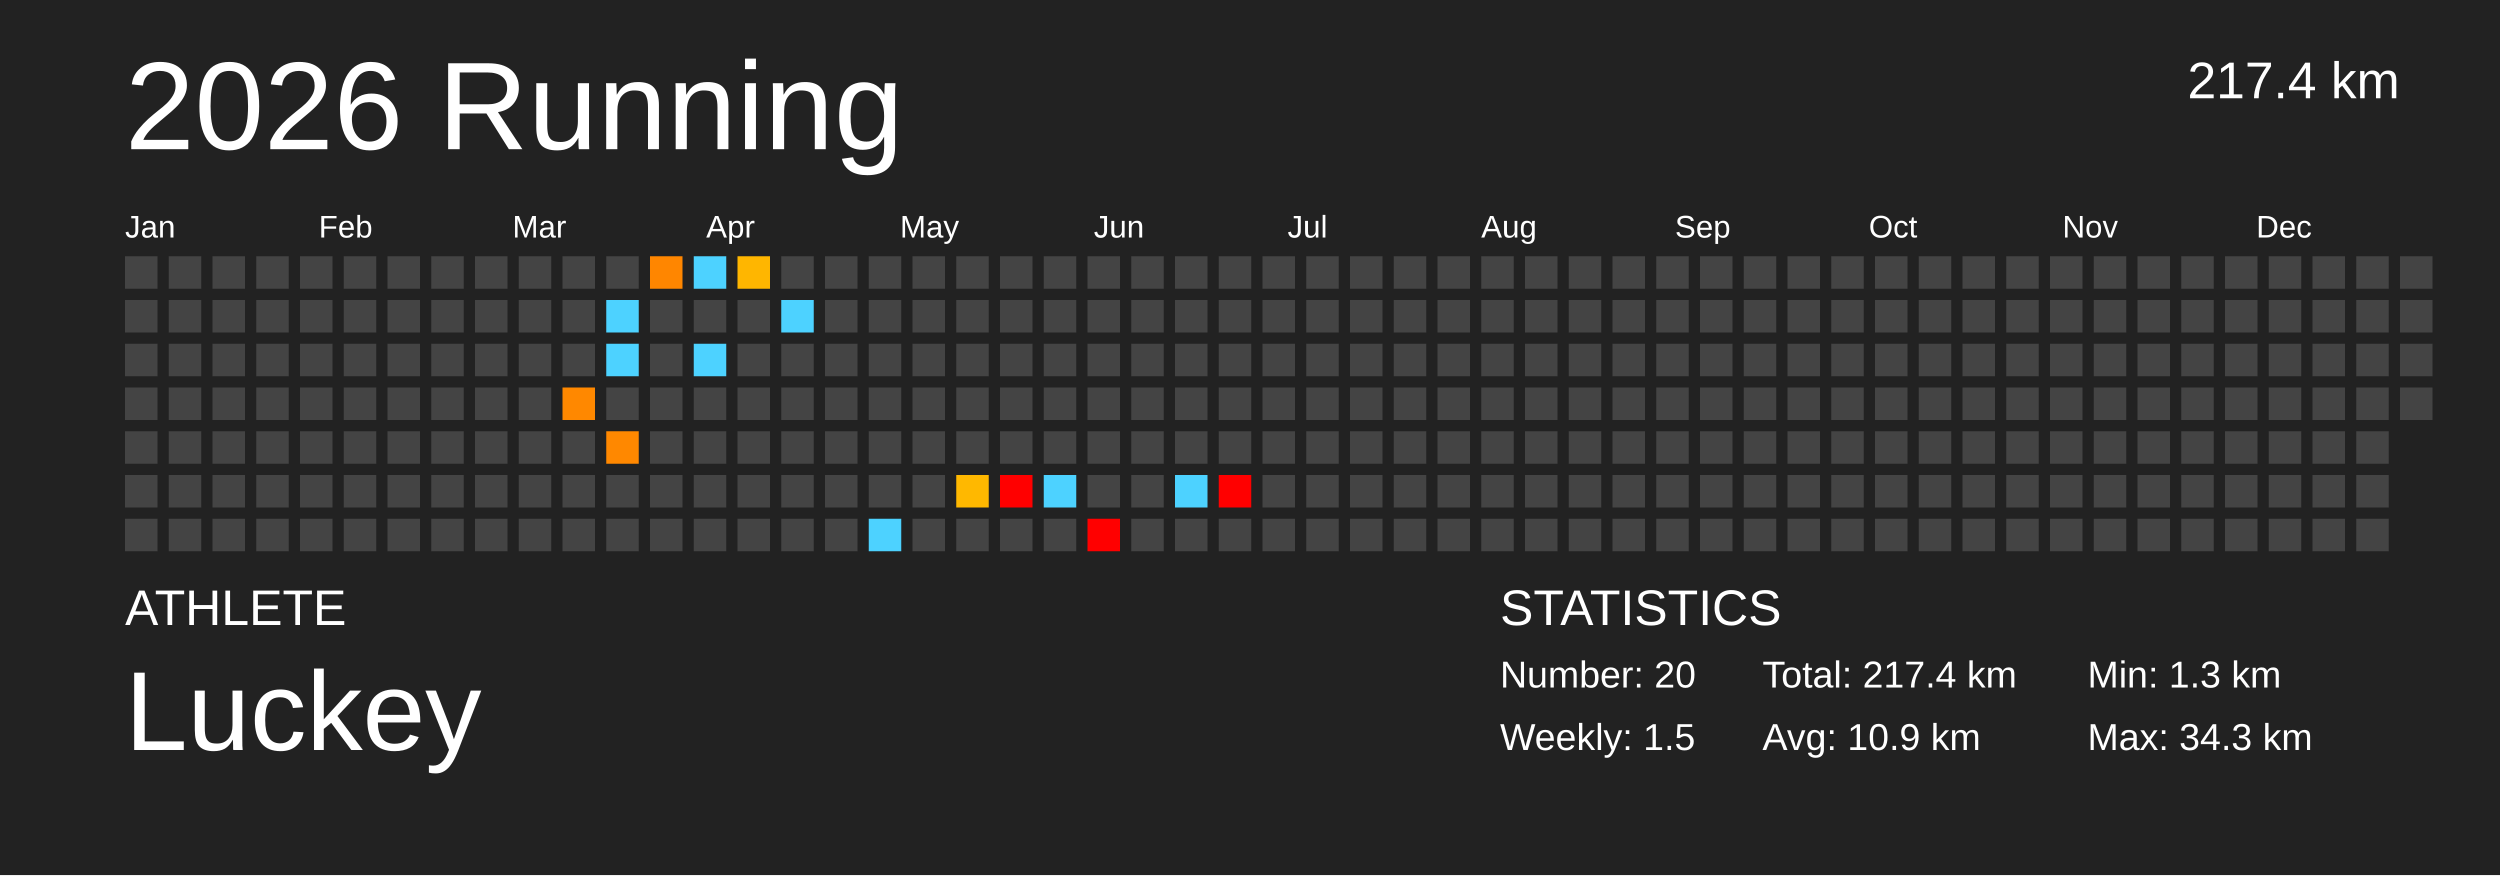
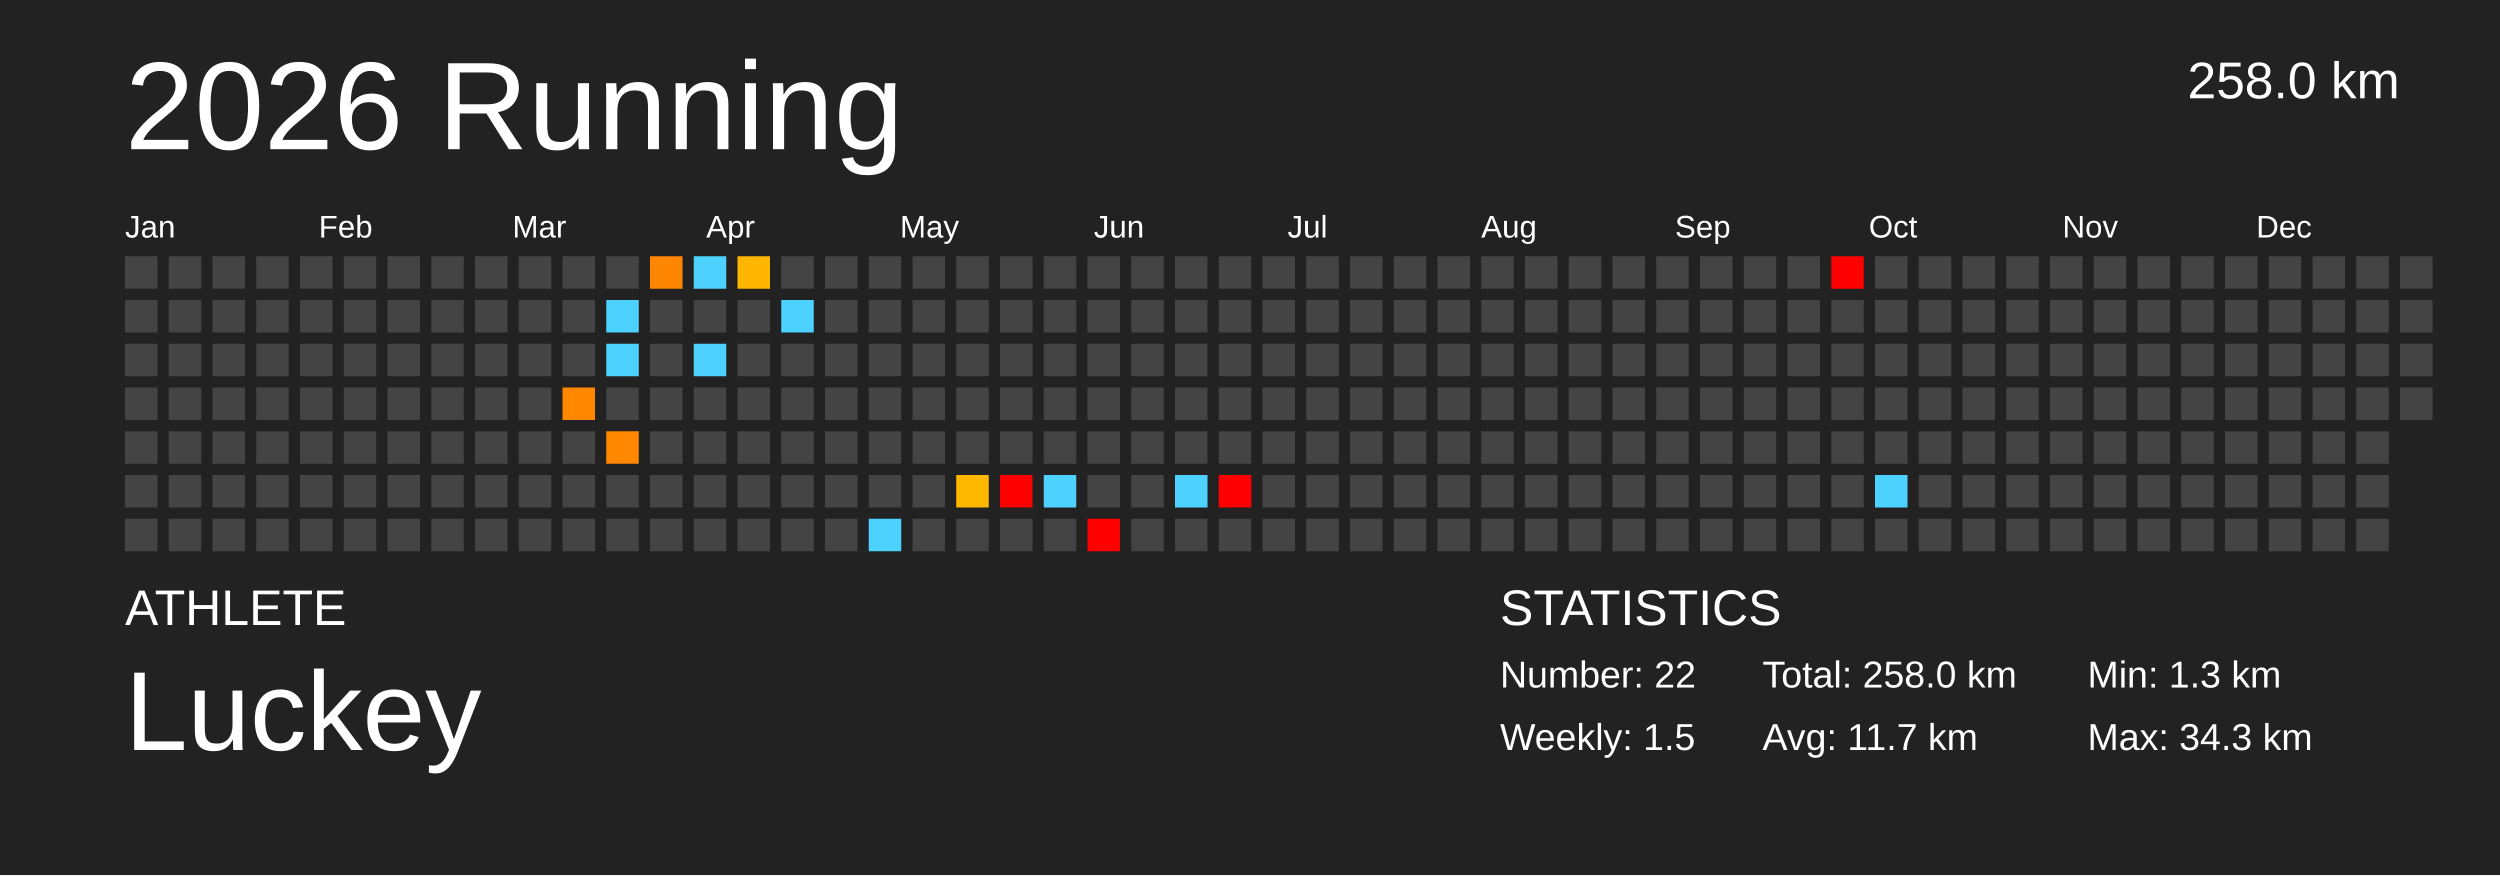
<svg xmlns="http://www.w3.org/2000/svg" baseProfile="full" height="70mm" version="1.1" viewBox="0,0,200,70" width="200mm">
  <defs />
  <rect fill="#222222" height="70" width="200" x="0" y="0" />
  <text fill="#FFFFFF" style="font-size:12px; font-family:Arial; font-weight:bold;" x="10" y="20" />
  <text fill="#FFFFFF" style="font-size:4px; font-family:Arial" x="10" y="50">ATHLETE</text>
  <text fill="#FFFFFF" style="font-size:9px; font-family:Arial" x="10" y="60">Luckey</text>
  <text fill="#FFFFFF" style="font-size:4px; font-family:Arial" x="120" y="50">STATISTICS</text>
-   <text fill="#FFFFFF" style="font-size:3px; font-family:Arial" x="120" y="55">Number: 20</text>
+   <text fill="#FFFFFF" style="font-size:3px; font-family:Arial" x="120" y="55">Number: 22</text>
  <text fill="#FFFFFF" style="font-size:3px; font-family:Arial" x="120" y="60">Weekly: 1.5</text>
-   <text fill="#FFFFFF" style="font-size:3px; font-family:Arial" x="141" y="55">Total: 217.4 km</text>
-   <text fill="#FFFFFF" style="font-size:3px; font-family:Arial" x="141" y="60">Avg: 10.9 km</text>
+   <text fill="#FFFFFF" style="font-size:3px; font-family:Arial" x="141" y="55">Total: 258.0 km</text>
+   <text fill="#FFFFFF" style="font-size:3px; font-family:Arial" x="141" y="60">Avg: 11.7 km</text>
  <text fill="#FFFFFF" style="font-size:3px; font-family:Arial" x="167" y="55">Min: 1.3 km</text>
  <text fill="#FFFFFF" style="font-size:3px; font-family:Arial" x="167" y="60">Max: 34.3 km</text>
  <text dominant-baseline="hanging" fill="#FFFFFF" style="font-size:10.0px; font-family:Arial;" x="10" y="5">2026 Running</text>
-   <text dominant-baseline="hanging" fill="#FFFFFF" style="font-size:4.125px; font-family:Arial;" x="175" y="5">217.4 km</text>
+   <text dominant-baseline="hanging" fill="#FFFFFF" style="font-size:4.125px; font-family:Arial;" x="175" y="5">258.0 km</text>
  <text fill="#FFFFFF" style="font-size:2.5px; font-family:Arial" x="10.0" y="19">Jan</text>
  <text fill="#FFFFFF" style="font-size:2.5px; font-family:Arial" x="25.5" y="19">Feb</text>
  <text fill="#FFFFFF" style="font-size:2.5px; font-family:Arial" x="41.0" y="19">Mar</text>
  <text fill="#FFFFFF" style="font-size:2.5px; font-family:Arial" x="56.5" y="19">Apr</text>
  <text fill="#FFFFFF" style="font-size:2.5px; font-family:Arial" x="72.0" y="19">May</text>
  <text fill="#FFFFFF" style="font-size:2.5px; font-family:Arial" x="87.5" y="19">Jun</text>
  <text fill="#FFFFFF" style="font-size:2.5px; font-family:Arial" x="103.0" y="19">Jul</text>
  <text fill="#FFFFFF" style="font-size:2.5px; font-family:Arial" x="118.5" y="19">Aug</text>
  <text fill="#FFFFFF" style="font-size:2.5px; font-family:Arial" x="134.0" y="19">Sep</text>
  <text fill="#FFFFFF" style="font-size:2.5px; font-family:Arial" x="149.5" y="19">Oct</text>
  <text fill="#FFFFFF" style="font-size:2.5px; font-family:Arial" x="165.0" y="19">Nov</text>
  <text fill="#FFFFFF" style="font-size:2.5px; font-family:Arial" x="180.5" y="19">Dec</text>
  <rect fill="#444444" height="2.6" width="2.6" x="10.0" y="20.5" />
  <rect fill="#444444" height="2.6" width="2.6" x="10.0" y="24.0" />
  <rect fill="#444444" height="2.6" width="2.6" x="10.0" y="27.5" />
  <rect fill="#444444" height="2.6" width="2.6" x="10.0" y="31.0" />
  <rect fill="#444444" height="2.6" width="2.6" x="10.0" y="34.5" />
  <rect fill="#444444" height="2.6" width="2.6" x="10.0" y="38.0" />
  <rect fill="#444444" height="2.6" width="2.6" x="10.0" y="41.5" />
  <rect fill="#444444" height="2.6" width="2.6" x="13.5" y="20.5" />
  <rect fill="#444444" height="2.6" width="2.6" x="13.5" y="24.0" />
  <rect fill="#444444" height="2.6" width="2.6" x="13.5" y="27.5" />
  <rect fill="#444444" height="2.6" width="2.6" x="13.5" y="31.0" />
  <rect fill="#444444" height="2.6" width="2.6" x="13.5" y="34.5" />
  <rect fill="#444444" height="2.6" width="2.6" x="13.5" y="38.0" />
  <rect fill="#444444" height="2.6" width="2.6" x="13.5" y="41.5" />
  <rect fill="#444444" height="2.6" width="2.6" x="17.0" y="20.5" />
  <rect fill="#444444" height="2.6" width="2.6" x="17.0" y="24.0" />
  <rect fill="#444444" height="2.6" width="2.6" x="17.0" y="27.5" />
  <rect fill="#444444" height="2.6" width="2.6" x="17.0" y="31.0" />
  <rect fill="#444444" height="2.6" width="2.6" x="17.0" y="34.5" />
  <rect fill="#444444" height="2.6" width="2.6" x="17.0" y="38.0" />
  <rect fill="#444444" height="2.6" width="2.6" x="17.0" y="41.5" />
  <rect fill="#444444" height="2.6" width="2.6" x="20.5" y="20.5" />
  <rect fill="#444444" height="2.6" width="2.6" x="20.5" y="24.0" />
  <rect fill="#444444" height="2.6" width="2.6" x="20.5" y="27.5" />
  <rect fill="#444444" height="2.6" width="2.6" x="20.5" y="31.0" />
  <rect fill="#444444" height="2.6" width="2.6" x="20.5" y="34.5" />
  <rect fill="#444444" height="2.6" width="2.6" x="20.5" y="38.0" />
  <rect fill="#444444" height="2.6" width="2.6" x="20.5" y="41.5" />
  <rect fill="#444444" height="2.6" width="2.6" x="24.0" y="20.5" />
  <rect fill="#444444" height="2.6" width="2.6" x="24.0" y="24.0" />
  <rect fill="#444444" height="2.6" width="2.6" x="24.0" y="27.5" />
  <rect fill="#444444" height="2.6" width="2.6" x="24.0" y="31.0" />
  <rect fill="#444444" height="2.6" width="2.6" x="24.0" y="34.5" />
  <rect fill="#444444" height="2.6" width="2.6" x="24.0" y="38.0" />
  <rect fill="#444444" height="2.6" width="2.6" x="24.0" y="41.5" />
  <rect fill="#444444" height="2.6" width="2.6" x="27.5" y="20.5" />
  <rect fill="#444444" height="2.6" width="2.6" x="27.5" y="24.0" />
  <rect fill="#444444" height="2.6" width="2.6" x="27.5" y="27.5" />
  <rect fill="#444444" height="2.6" width="2.6" x="27.5" y="31.0" />
  <rect fill="#444444" height="2.6" width="2.6" x="27.5" y="34.5" />
  <rect fill="#444444" height="2.6" width="2.6" x="27.5" y="38.0" />
  <rect fill="#444444" height="2.6" width="2.6" x="27.5" y="41.5" />
  <rect fill="#444444" height="2.6" width="2.6" x="31.0" y="20.5" />
  <rect fill="#444444" height="2.6" width="2.6" x="31.0" y="24.0" />
  <rect fill="#444444" height="2.6" width="2.6" x="31.0" y="27.5" />
  <rect fill="#444444" height="2.6" width="2.6" x="31.0" y="31.0" />
  <rect fill="#444444" height="2.6" width="2.6" x="31.0" y="34.5" />
  <rect fill="#444444" height="2.6" width="2.6" x="31.0" y="38.0" />
  <rect fill="#444444" height="2.6" width="2.6" x="31.0" y="41.5" />
  <rect fill="#444444" height="2.6" width="2.6" x="34.5" y="20.5" />
  <rect fill="#444444" height="2.6" width="2.6" x="34.5" y="24.0" />
  <rect fill="#444444" height="2.6" width="2.6" x="34.5" y="27.5" />
  <rect fill="#444444" height="2.6" width="2.6" x="34.5" y="31.0" />
  <rect fill="#444444" height="2.6" width="2.6" x="34.5" y="34.5" />
  <rect fill="#444444" height="2.6" width="2.6" x="34.5" y="38.0" />
  <rect fill="#444444" height="2.6" width="2.6" x="34.5" y="41.5" />
  <rect fill="#444444" height="2.6" width="2.6" x="38.0" y="20.5" />
  <rect fill="#444444" height="2.6" width="2.6" x="38.0" y="24.0" />
  <rect fill="#444444" height="2.6" width="2.6" x="38.0" y="27.5" />
  <rect fill="#444444" height="2.6" width="2.6" x="38.0" y="31.0" />
  <rect fill="#444444" height="2.6" width="2.6" x="38.0" y="34.5" />
  <rect fill="#444444" height="2.6" width="2.6" x="38.0" y="38.0" />
  <rect fill="#444444" height="2.6" width="2.6" x="38.0" y="41.5" />
  <rect fill="#444444" height="2.6" width="2.6" x="41.5" y="20.5" />
  <rect fill="#444444" height="2.6" width="2.6" x="41.5" y="24.0" />
  <rect fill="#444444" height="2.6" width="2.6" x="41.5" y="27.5" />
  <rect fill="#444444" height="2.6" width="2.6" x="41.5" y="31.0" />
  <rect fill="#444444" height="2.6" width="2.6" x="41.5" y="34.5" />
  <rect fill="#444444" height="2.6" width="2.6" x="41.5" y="38.0" />
  <rect fill="#444444" height="2.6" width="2.6" x="41.5" y="41.5" />
  <rect fill="#444444" height="2.6" width="2.6" x="45.0" y="20.5" />
  <rect fill="#444444" height="2.6" width="2.6" x="45.0" y="24.0" />
  <rect fill="#444444" height="2.6" width="2.6" x="45.0" y="27.5" />
  <rect fill="#ff8800" height="2.6" width="2.6" x="45.0" y="31.0" />
  <rect fill="#444444" height="2.6" width="2.6" x="45.0" y="34.5" />
  <rect fill="#444444" height="2.6" width="2.6" x="45.0" y="38.0" />
  <rect fill="#444444" height="2.6" width="2.6" x="45.0" y="41.5" />
  <rect fill="#444444" height="2.6" width="2.6" x="48.5" y="20.5" />
  <rect fill="#4dd2ff" height="2.6" width="2.6" x="48.5" y="24.0" />
  <rect fill="#4dd2ff" height="2.6" width="2.6" x="48.5" y="27.5" />
  <rect fill="#444444" height="2.6" width="2.6" x="48.5" y="31.0" />
  <rect fill="#ff8800" height="2.6" width="2.6" x="48.5" y="34.5" />
  <rect fill="#444444" height="2.6" width="2.6" x="48.5" y="38.0" />
  <rect fill="#444444" height="2.6" width="2.6" x="48.5" y="41.5" />
  <rect fill="#ff8600" height="2.6" width="2.6" x="52.0" y="20.5" />
  <rect fill="#444444" height="2.6" width="2.6" x="52.0" y="24.0" />
  <rect fill="#444444" height="2.6" width="2.6" x="52.0" y="27.5" />
  <rect fill="#444444" height="2.6" width="2.6" x="52.0" y="31.0" />
  <rect fill="#444444" height="2.6" width="2.6" x="52.0" y="34.5" />
  <rect fill="#444444" height="2.6" width="2.6" x="52.0" y="38.0" />
  <rect fill="#444444" height="2.6" width="2.6" x="52.0" y="41.5" />
  <rect fill="#4dd2ff" height="2.6" width="2.6" x="55.5" y="20.5" />
  <rect fill="#444444" height="2.6" width="2.6" x="55.5" y="24.0" />
  <rect fill="#4dd2ff" height="2.6" width="2.6" x="55.5" y="27.5" />
  <rect fill="#444444" height="2.6" width="2.6" x="55.5" y="31.0" />
  <rect fill="#444444" height="2.6" width="2.6" x="55.5" y="34.5" />
  <rect fill="#444444" height="2.6" width="2.6" x="55.5" y="38.0" />
  <rect fill="#444444" height="2.6" width="2.6" x="55.5" y="41.5" />
  <rect fill="#ffb600" height="2.6" width="2.6" x="59.0" y="20.5" />
  <rect fill="#444444" height="2.6" width="2.6" x="59.0" y="24.0" />
  <rect fill="#444444" height="2.6" width="2.6" x="59.0" y="27.5" />
  <rect fill="#444444" height="2.6" width="2.6" x="59.0" y="31.0" />
  <rect fill="#444444" height="2.6" width="2.6" x="59.0" y="34.5" />
  <rect fill="#444444" height="2.6" width="2.6" x="59.0" y="38.0" />
  <rect fill="#444444" height="2.6" width="2.6" x="59.0" y="41.5" />
  <rect fill="#444444" height="2.6" width="2.6" x="62.5" y="20.5" />
  <rect fill="#4dd2ff" height="2.6" width="2.6" x="62.5" y="24.0" />
  <rect fill="#444444" height="2.6" width="2.6" x="62.5" y="27.5" />
  <rect fill="#444444" height="2.6" width="2.6" x="62.5" y="31.0" />
  <rect fill="#444444" height="2.6" width="2.6" x="62.5" y="34.5" />
  <rect fill="#444444" height="2.6" width="2.6" x="62.5" y="38.0" />
  <rect fill="#444444" height="2.6" width="2.6" x="62.5" y="41.5" />
  <rect fill="#444444" height="2.6" width="2.6" x="66.0" y="20.5" />
  <rect fill="#444444" height="2.6" width="2.6" x="66.0" y="24.0" />
  <rect fill="#444444" height="2.6" width="2.6" x="66.0" y="27.5" />
  <rect fill="#444444" height="2.6" width="2.6" x="66.0" y="31.0" />
  <rect fill="#444444" height="2.6" width="2.6" x="66.0" y="34.5" />
  <rect fill="#444444" height="2.6" width="2.6" x="66.0" y="38.0" />
  <rect fill="#444444" height="2.6" width="2.6" x="66.0" y="41.5" />
  <rect fill="#444444" height="2.6" width="2.6" x="69.5" y="20.5" />
  <rect fill="#444444" height="2.6" width="2.6" x="69.5" y="24.0" />
  <rect fill="#444444" height="2.6" width="2.6" x="69.5" y="27.5" />
  <rect fill="#444444" height="2.6" width="2.6" x="69.5" y="31.0" />
  <rect fill="#444444" height="2.6" width="2.6" x="69.5" y="34.5" />
  <rect fill="#444444" height="2.6" width="2.6" x="69.5" y="38.0" />
  <rect fill="#4dd2ff" height="2.6" width="2.6" x="69.5" y="41.5" />
  <rect fill="#444444" height="2.6" width="2.6" x="73.0" y="20.5" />
  <rect fill="#444444" height="2.6" width="2.6" x="73.0" y="24.0" />
  <rect fill="#444444" height="2.6" width="2.6" x="73.0" y="27.5" />
  <rect fill="#444444" height="2.6" width="2.6" x="73.0" y="31.0" />
  <rect fill="#444444" height="2.6" width="2.6" x="73.0" y="34.5" />
  <rect fill="#444444" height="2.6" width="2.6" x="73.0" y="38.0" />
  <rect fill="#444444" height="2.6" width="2.6" x="73.0" y="41.5" />
  <rect fill="#444444" height="2.6" width="2.6" x="76.5" y="20.5" />
  <rect fill="#444444" height="2.6" width="2.6" x="76.5" y="24.0" />
  <rect fill="#444444" height="2.6" width="2.6" x="76.5" y="27.5" />
  <rect fill="#444444" height="2.6" width="2.6" x="76.5" y="31.0" />
  <rect fill="#444444" height="2.6" width="2.6" x="76.5" y="34.5" />
  <rect fill="#ffb800" height="2.6" width="2.6" x="76.5" y="38.0" />
  <rect fill="#444444" height="2.6" width="2.6" x="76.5" y="41.5" />
  <rect fill="#444444" height="2.6" width="2.6" x="80.0" y="20.5" />
  <rect fill="#444444" height="2.6" width="2.6" x="80.0" y="24.0" />
  <rect fill="#444444" height="2.6" width="2.6" x="80.0" y="27.5" />
  <rect fill="#444444" height="2.6" width="2.6" x="80.0" y="31.0" />
  <rect fill="#444444" height="2.6" width="2.6" x="80.0" y="34.5" />
  <rect fill="red" height="2.6" width="2.6" x="80.0" y="38.0" />
  <rect fill="#444444" height="2.6" width="2.6" x="80.0" y="41.5" />
  <rect fill="#444444" height="2.6" width="2.6" x="83.5" y="20.5" />
  <rect fill="#444444" height="2.6" width="2.6" x="83.5" y="24.0" />
  <rect fill="#444444" height="2.6" width="2.6" x="83.5" y="27.5" />
  <rect fill="#444444" height="2.6" width="2.6" x="83.5" y="31.0" />
  <rect fill="#444444" height="2.6" width="2.6" x="83.5" y="34.5" />
  <rect fill="#4dd2ff" height="2.6" width="2.6" x="83.5" y="38.0" />
  <rect fill="#444444" height="2.6" width="2.6" x="83.5" y="41.5" />
  <rect fill="#444444" height="2.6" width="2.6" x="87.0" y="20.5" />
  <rect fill="#444444" height="2.6" width="2.6" x="87.0" y="24.0" />
  <rect fill="#444444" height="2.6" width="2.6" x="87.0" y="27.5" />
  <rect fill="#444444" height="2.6" width="2.6" x="87.0" y="31.0" />
  <rect fill="#444444" height="2.6" width="2.6" x="87.0" y="34.5" />
  <rect fill="#444444" height="2.6" width="2.6" x="87.0" y="38.0" />
  <rect fill="red" height="2.6" width="2.6" x="87.0" y="41.5" />
  <rect fill="#444444" height="2.6" width="2.6" x="90.5" y="20.5" />
  <rect fill="#444444" height="2.6" width="2.6" x="90.5" y="24.0" />
  <rect fill="#444444" height="2.6" width="2.6" x="90.5" y="27.5" />
  <rect fill="#444444" height="2.6" width="2.6" x="90.5" y="31.0" />
  <rect fill="#444444" height="2.6" width="2.6" x="90.5" y="34.5" />
  <rect fill="#444444" height="2.6" width="2.6" x="90.5" y="38.0" />
  <rect fill="#444444" height="2.6" width="2.6" x="90.5" y="41.5" />
  <rect fill="#444444" height="2.6" width="2.6" x="94.0" y="20.5" />
  <rect fill="#444444" height="2.6" width="2.6" x="94.0" y="24.0" />
  <rect fill="#444444" height="2.6" width="2.6" x="94.0" y="27.5" />
  <rect fill="#444444" height="2.6" width="2.6" x="94.0" y="31.0" />
  <rect fill="#444444" height="2.6" width="2.6" x="94.0" y="34.5" />
  <rect fill="#4dd2ff" height="2.6" width="2.6" x="94.0" y="38.0" />
  <rect fill="#444444" height="2.6" width="2.6" x="94.0" y="41.5" />
  <rect fill="#444444" height="2.6" width="2.6" x="97.5" y="20.5" />
  <rect fill="#444444" height="2.6" width="2.6" x="97.5" y="24.0" />
  <rect fill="#444444" height="2.6" width="2.6" x="97.5" y="27.5" />
  <rect fill="#444444" height="2.6" width="2.6" x="97.5" y="31.0" />
  <rect fill="#444444" height="2.6" width="2.6" x="97.5" y="34.5" />
  <rect fill="red" height="2.6" width="2.6" x="97.5" y="38.0" />
  <rect fill="#444444" height="2.6" width="2.6" x="97.5" y="41.5" />
  <rect fill="#444444" height="2.6" width="2.6" x="101.0" y="20.5" />
  <rect fill="#444444" height="2.6" width="2.6" x="101.0" y="24.0" />
  <rect fill="#444444" height="2.6" width="2.6" x="101.0" y="27.5" />
  <rect fill="#444444" height="2.6" width="2.6" x="101.0" y="31.0" />
  <rect fill="#444444" height="2.6" width="2.6" x="101.0" y="34.5" />
  <rect fill="#444444" height="2.6" width="2.6" x="101.0" y="38.0" />
  <rect fill="#444444" height="2.6" width="2.6" x="101.0" y="41.5" />
  <rect fill="#444444" height="2.6" width="2.6" x="104.5" y="20.5" />
  <rect fill="#444444" height="2.6" width="2.6" x="104.5" y="24.0" />
  <rect fill="#444444" height="2.6" width="2.6" x="104.5" y="27.5" />
  <rect fill="#444444" height="2.6" width="2.6" x="104.5" y="31.0" />
  <rect fill="#444444" height="2.6" width="2.6" x="104.5" y="34.5" />
  <rect fill="#444444" height="2.6" width="2.6" x="104.5" y="38.0" />
  <rect fill="#444444" height="2.6" width="2.6" x="104.5" y="41.5" />
  <rect fill="#444444" height="2.6" width="2.6" x="108.0" y="20.5" />
  <rect fill="#444444" height="2.6" width="2.6" x="108.0" y="24.0" />
  <rect fill="#444444" height="2.6" width="2.6" x="108.0" y="27.5" />
  <rect fill="#444444" height="2.6" width="2.6" x="108.0" y="31.0" />
  <rect fill="#444444" height="2.6" width="2.6" x="108.0" y="34.5" />
  <rect fill="#444444" height="2.6" width="2.6" x="108.0" y="38.0" />
  <rect fill="#444444" height="2.6" width="2.6" x="108.0" y="41.5" />
  <rect fill="#444444" height="2.6" width="2.6" x="111.5" y="20.5" />
  <rect fill="#444444" height="2.6" width="2.6" x="111.5" y="24.0" />
  <rect fill="#444444" height="2.6" width="2.6" x="111.5" y="27.5" />
  <rect fill="#444444" height="2.6" width="2.6" x="111.5" y="31.0" />
  <rect fill="#444444" height="2.6" width="2.6" x="111.5" y="34.5" />
  <rect fill="#444444" height="2.6" width="2.6" x="111.5" y="38.0" />
  <rect fill="#444444" height="2.6" width="2.6" x="111.5" y="41.5" />
  <rect fill="#444444" height="2.6" width="2.6" x="115.0" y="20.5" />
  <rect fill="#444444" height="2.6" width="2.6" x="115.0" y="24.0" />
  <rect fill="#444444" height="2.6" width="2.6" x="115.0" y="27.5" />
  <rect fill="#444444" height="2.6" width="2.6" x="115.0" y="31.0" />
  <rect fill="#444444" height="2.6" width="2.6" x="115.0" y="34.5" />
  <rect fill="#444444" height="2.6" width="2.6" x="115.0" y="38.0" />
  <rect fill="#444444" height="2.6" width="2.6" x="115.0" y="41.5" />
  <rect fill="#444444" height="2.6" width="2.6" x="118.5" y="20.5" />
  <rect fill="#444444" height="2.6" width="2.6" x="118.5" y="24.0" />
  <rect fill="#444444" height="2.6" width="2.6" x="118.5" y="27.5" />
  <rect fill="#444444" height="2.6" width="2.6" x="118.5" y="31.0" />
  <rect fill="#444444" height="2.6" width="2.6" x="118.5" y="34.5" />
  <rect fill="#444444" height="2.6" width="2.6" x="118.5" y="38.0" />
  <rect fill="#444444" height="2.6" width="2.6" x="118.5" y="41.5" />
  <rect fill="#444444" height="2.6" width="2.6" x="122.0" y="20.5" />
  <rect fill="#444444" height="2.6" width="2.6" x="122.0" y="24.0" />
  <rect fill="#444444" height="2.6" width="2.6" x="122.0" y="27.5" />
  <rect fill="#444444" height="2.6" width="2.6" x="122.0" y="31.0" />
  <rect fill="#444444" height="2.6" width="2.6" x="122.0" y="34.5" />
  <rect fill="#444444" height="2.6" width="2.6" x="122.0" y="38.0" />
  <rect fill="#444444" height="2.6" width="2.6" x="122.0" y="41.5" />
  <rect fill="#444444" height="2.6" width="2.6" x="125.5" y="20.5" />
  <rect fill="#444444" height="2.6" width="2.6" x="125.5" y="24.0" />
  <rect fill="#444444" height="2.6" width="2.6" x="125.5" y="27.5" />
  <rect fill="#444444" height="2.6" width="2.6" x="125.5" y="31.0" />
  <rect fill="#444444" height="2.6" width="2.6" x="125.5" y="34.5" />
  <rect fill="#444444" height="2.6" width="2.6" x="125.5" y="38.0" />
  <rect fill="#444444" height="2.6" width="2.6" x="125.5" y="41.5" />
  <rect fill="#444444" height="2.6" width="2.6" x="129.0" y="20.5" />
  <rect fill="#444444" height="2.6" width="2.6" x="129.0" y="24.0" />
  <rect fill="#444444" height="2.6" width="2.6" x="129.0" y="27.5" />
  <rect fill="#444444" height="2.6" width="2.6" x="129.0" y="31.0" />
  <rect fill="#444444" height="2.6" width="2.6" x="129.0" y="34.5" />
  <rect fill="#444444" height="2.6" width="2.6" x="129.0" y="38.0" />
  <rect fill="#444444" height="2.6" width="2.6" x="129.0" y="41.5" />
  <rect fill="#444444" height="2.6" width="2.6" x="132.5" y="20.5" />
  <rect fill="#444444" height="2.6" width="2.6" x="132.5" y="24.0" />
  <rect fill="#444444" height="2.6" width="2.6" x="132.5" y="27.5" />
  <rect fill="#444444" height="2.6" width="2.6" x="132.5" y="31.0" />
  <rect fill="#444444" height="2.6" width="2.6" x="132.5" y="34.5" />
  <rect fill="#444444" height="2.6" width="2.6" x="132.5" y="38.0" />
  <rect fill="#444444" height="2.6" width="2.6" x="132.5" y="41.5" />
  <rect fill="#444444" height="2.6" width="2.6" x="136.0" y="20.5" />
  <rect fill="#444444" height="2.6" width="2.6" x="136.0" y="24.0" />
  <rect fill="#444444" height="2.6" width="2.6" x="136.0" y="27.5" />
  <rect fill="#444444" height="2.6" width="2.6" x="136.0" y="31.0" />
  <rect fill="#444444" height="2.6" width="2.6" x="136.0" y="34.5" />
  <rect fill="#444444" height="2.6" width="2.6" x="136.0" y="38.0" />
  <rect fill="#444444" height="2.6" width="2.6" x="136.0" y="41.5" />
  <rect fill="#444444" height="2.6" width="2.6" x="139.5" y="20.5" />
  <rect fill="#444444" height="2.6" width="2.6" x="139.5" y="24.0" />
  <rect fill="#444444" height="2.6" width="2.6" x="139.5" y="27.5" />
  <rect fill="#444444" height="2.6" width="2.6" x="139.5" y="31.0" />
  <rect fill="#444444" height="2.6" width="2.6" x="139.5" y="34.5" />
  <rect fill="#444444" height="2.6" width="2.6" x="139.5" y="38.0" />
  <rect fill="#444444" height="2.6" width="2.6" x="139.5" y="41.5" />
  <rect fill="#444444" height="2.6" width="2.6" x="143.0" y="20.5" />
  <rect fill="#444444" height="2.6" width="2.6" x="143.0" y="24.0" />
  <rect fill="#444444" height="2.6" width="2.6" x="143.0" y="27.5" />
  <rect fill="#444444" height="2.6" width="2.6" x="143.0" y="31.0" />
  <rect fill="#444444" height="2.6" width="2.6" x="143.0" y="34.5" />
  <rect fill="#444444" height="2.6" width="2.6" x="143.0" y="38.0" />
  <rect fill="#444444" height="2.6" width="2.6" x="143.0" y="41.5" />
-   <rect fill="#444444" height="2.6" width="2.6" x="146.5" y="20.5" />
+   <rect fill="red" height="2.6" width="2.6" x="146.5" y="20.5" />
  <rect fill="#444444" height="2.6" width="2.6" x="146.5" y="24.0" />
  <rect fill="#444444" height="2.6" width="2.6" x="146.5" y="27.5" />
  <rect fill="#444444" height="2.6" width="2.6" x="146.5" y="31.0" />
  <rect fill="#444444" height="2.6" width="2.6" x="146.5" y="34.5" />
  <rect fill="#444444" height="2.6" width="2.6" x="146.5" y="38.0" />
  <rect fill="#444444" height="2.6" width="2.6" x="146.5" y="41.5" />
  <rect fill="#444444" height="2.6" width="2.6" x="150.0" y="20.5" />
  <rect fill="#444444" height="2.6" width="2.6" x="150.0" y="24.0" />
  <rect fill="#444444" height="2.6" width="2.6" x="150.0" y="27.5" />
  <rect fill="#444444" height="2.6" width="2.6" x="150.0" y="31.0" />
  <rect fill="#444444" height="2.6" width="2.6" x="150.0" y="34.5" />
-   <rect fill="#444444" height="2.6" width="2.6" x="150.0" y="38.0" />
+   <rect fill="#4dd2ff" height="2.6" width="2.6" x="150.0" y="38.0" />
  <rect fill="#444444" height="2.6" width="2.6" x="150.0" y="41.5" />
  <rect fill="#444444" height="2.6" width="2.6" x="153.5" y="20.5" />
  <rect fill="#444444" height="2.6" width="2.6" x="153.5" y="24.0" />
  <rect fill="#444444" height="2.6" width="2.6" x="153.5" y="27.5" />
  <rect fill="#444444" height="2.6" width="2.6" x="153.5" y="31.0" />
  <rect fill="#444444" height="2.6" width="2.6" x="153.5" y="34.5" />
  <rect fill="#444444" height="2.6" width="2.6" x="153.5" y="38.0" />
  <rect fill="#444444" height="2.6" width="2.6" x="153.5" y="41.5" />
  <rect fill="#444444" height="2.6" width="2.6" x="157.0" y="20.5" />
  <rect fill="#444444" height="2.6" width="2.6" x="157.0" y="24.0" />
  <rect fill="#444444" height="2.6" width="2.6" x="157.0" y="27.5" />
  <rect fill="#444444" height="2.6" width="2.6" x="157.0" y="31.0" />
  <rect fill="#444444" height="2.6" width="2.6" x="157.0" y="34.5" />
  <rect fill="#444444" height="2.6" width="2.6" x="157.0" y="38.0" />
  <rect fill="#444444" height="2.6" width="2.6" x="157.0" y="41.5" />
  <rect fill="#444444" height="2.6" width="2.6" x="160.5" y="20.5" />
  <rect fill="#444444" height="2.6" width="2.6" x="160.5" y="24.0" />
  <rect fill="#444444" height="2.6" width="2.6" x="160.5" y="27.5" />
  <rect fill="#444444" height="2.6" width="2.6" x="160.5" y="31.0" />
  <rect fill="#444444" height="2.6" width="2.6" x="160.5" y="34.5" />
  <rect fill="#444444" height="2.6" width="2.6" x="160.5" y="38.0" />
  <rect fill="#444444" height="2.6" width="2.6" x="160.5" y="41.5" />
  <rect fill="#444444" height="2.6" width="2.6" x="164.0" y="20.5" />
  <rect fill="#444444" height="2.6" width="2.6" x="164.0" y="24.0" />
  <rect fill="#444444" height="2.6" width="2.6" x="164.0" y="27.5" />
  <rect fill="#444444" height="2.6" width="2.6" x="164.0" y="31.0" />
  <rect fill="#444444" height="2.6" width="2.6" x="164.0" y="34.5" />
  <rect fill="#444444" height="2.6" width="2.6" x="164.0" y="38.0" />
  <rect fill="#444444" height="2.6" width="2.6" x="164.0" y="41.5" />
  <rect fill="#444444" height="2.6" width="2.6" x="167.5" y="20.5" />
  <rect fill="#444444" height="2.6" width="2.6" x="167.5" y="24.0" />
  <rect fill="#444444" height="2.6" width="2.6" x="167.5" y="27.5" />
  <rect fill="#444444" height="2.6" width="2.6" x="167.5" y="31.0" />
  <rect fill="#444444" height="2.6" width="2.6" x="167.5" y="34.5" />
  <rect fill="#444444" height="2.6" width="2.6" x="167.5" y="38.0" />
  <rect fill="#444444" height="2.6" width="2.6" x="167.5" y="41.5" />
  <rect fill="#444444" height="2.6" width="2.6" x="171.0" y="20.5" />
  <rect fill="#444444" height="2.6" width="2.6" x="171.0" y="24.0" />
  <rect fill="#444444" height="2.6" width="2.6" x="171.0" y="27.5" />
  <rect fill="#444444" height="2.6" width="2.6" x="171.0" y="31.0" />
  <rect fill="#444444" height="2.6" width="2.6" x="171.0" y="34.5" />
  <rect fill="#444444" height="2.6" width="2.6" x="171.0" y="38.0" />
  <rect fill="#444444" height="2.6" width="2.6" x="171.0" y="41.5" />
  <rect fill="#444444" height="2.6" width="2.6" x="174.5" y="20.5" />
  <rect fill="#444444" height="2.6" width="2.6" x="174.5" y="24.0" />
  <rect fill="#444444" height="2.6" width="2.6" x="174.5" y="27.5" />
  <rect fill="#444444" height="2.6" width="2.6" x="174.5" y="31.0" />
  <rect fill="#444444" height="2.6" width="2.6" x="174.5" y="34.5" />
  <rect fill="#444444" height="2.6" width="2.6" x="174.5" y="38.0" />
  <rect fill="#444444" height="2.6" width="2.6" x="174.5" y="41.5" />
  <rect fill="#444444" height="2.6" width="2.6" x="178.0" y="20.5" />
  <rect fill="#444444" height="2.6" width="2.6" x="178.0" y="24.0" />
  <rect fill="#444444" height="2.6" width="2.6" x="178.0" y="27.5" />
  <rect fill="#444444" height="2.6" width="2.6" x="178.0" y="31.0" />
  <rect fill="#444444" height="2.6" width="2.6" x="178.0" y="34.5" />
  <rect fill="#444444" height="2.6" width="2.6" x="178.0" y="38.0" />
  <rect fill="#444444" height="2.6" width="2.6" x="178.0" y="41.5" />
  <rect fill="#444444" height="2.6" width="2.6" x="181.5" y="20.5" />
  <rect fill="#444444" height="2.6" width="2.6" x="181.5" y="24.0" />
  <rect fill="#444444" height="2.6" width="2.6" x="181.5" y="27.5" />
  <rect fill="#444444" height="2.6" width="2.6" x="181.5" y="31.0" />
  <rect fill="#444444" height="2.6" width="2.6" x="181.5" y="34.5" />
  <rect fill="#444444" height="2.6" width="2.6" x="181.5" y="38.0" />
  <rect fill="#444444" height="2.6" width="2.6" x="181.5" y="41.5" />
  <rect fill="#444444" height="2.6" width="2.6" x="185.0" y="20.5" />
  <rect fill="#444444" height="2.6" width="2.6" x="185.0" y="24.0" />
  <rect fill="#444444" height="2.6" width="2.6" x="185.0" y="27.5" />
  <rect fill="#444444" height="2.6" width="2.6" x="185.0" y="31.0" />
  <rect fill="#444444" height="2.6" width="2.6" x="185.0" y="34.5" />
  <rect fill="#444444" height="2.6" width="2.6" x="185.0" y="38.0" />
  <rect fill="#444444" height="2.6" width="2.6" x="185.0" y="41.5" />
  <rect fill="#444444" height="2.6" width="2.6" x="188.5" y="20.5" />
  <rect fill="#444444" height="2.6" width="2.6" x="188.5" y="24.0" />
  <rect fill="#444444" height="2.6" width="2.6" x="188.5" y="27.5" />
  <rect fill="#444444" height="2.6" width="2.6" x="188.5" y="31.0" />
  <rect fill="#444444" height="2.6" width="2.6" x="188.5" y="34.5" />
  <rect fill="#444444" height="2.6" width="2.6" x="188.5" y="38.0" />
  <rect fill="#444444" height="2.6" width="2.6" x="188.5" y="41.5" />
  <rect fill="#444444" height="2.6" width="2.6" x="192.0" y="20.5" />
  <rect fill="#444444" height="2.6" width="2.6" x="192.0" y="24.0" />
  <rect fill="#444444" height="2.6" width="2.6" x="192.0" y="27.5" />
  <rect fill="#444444" height="2.6" width="2.6" x="192.0" y="31.0" />
</svg>
